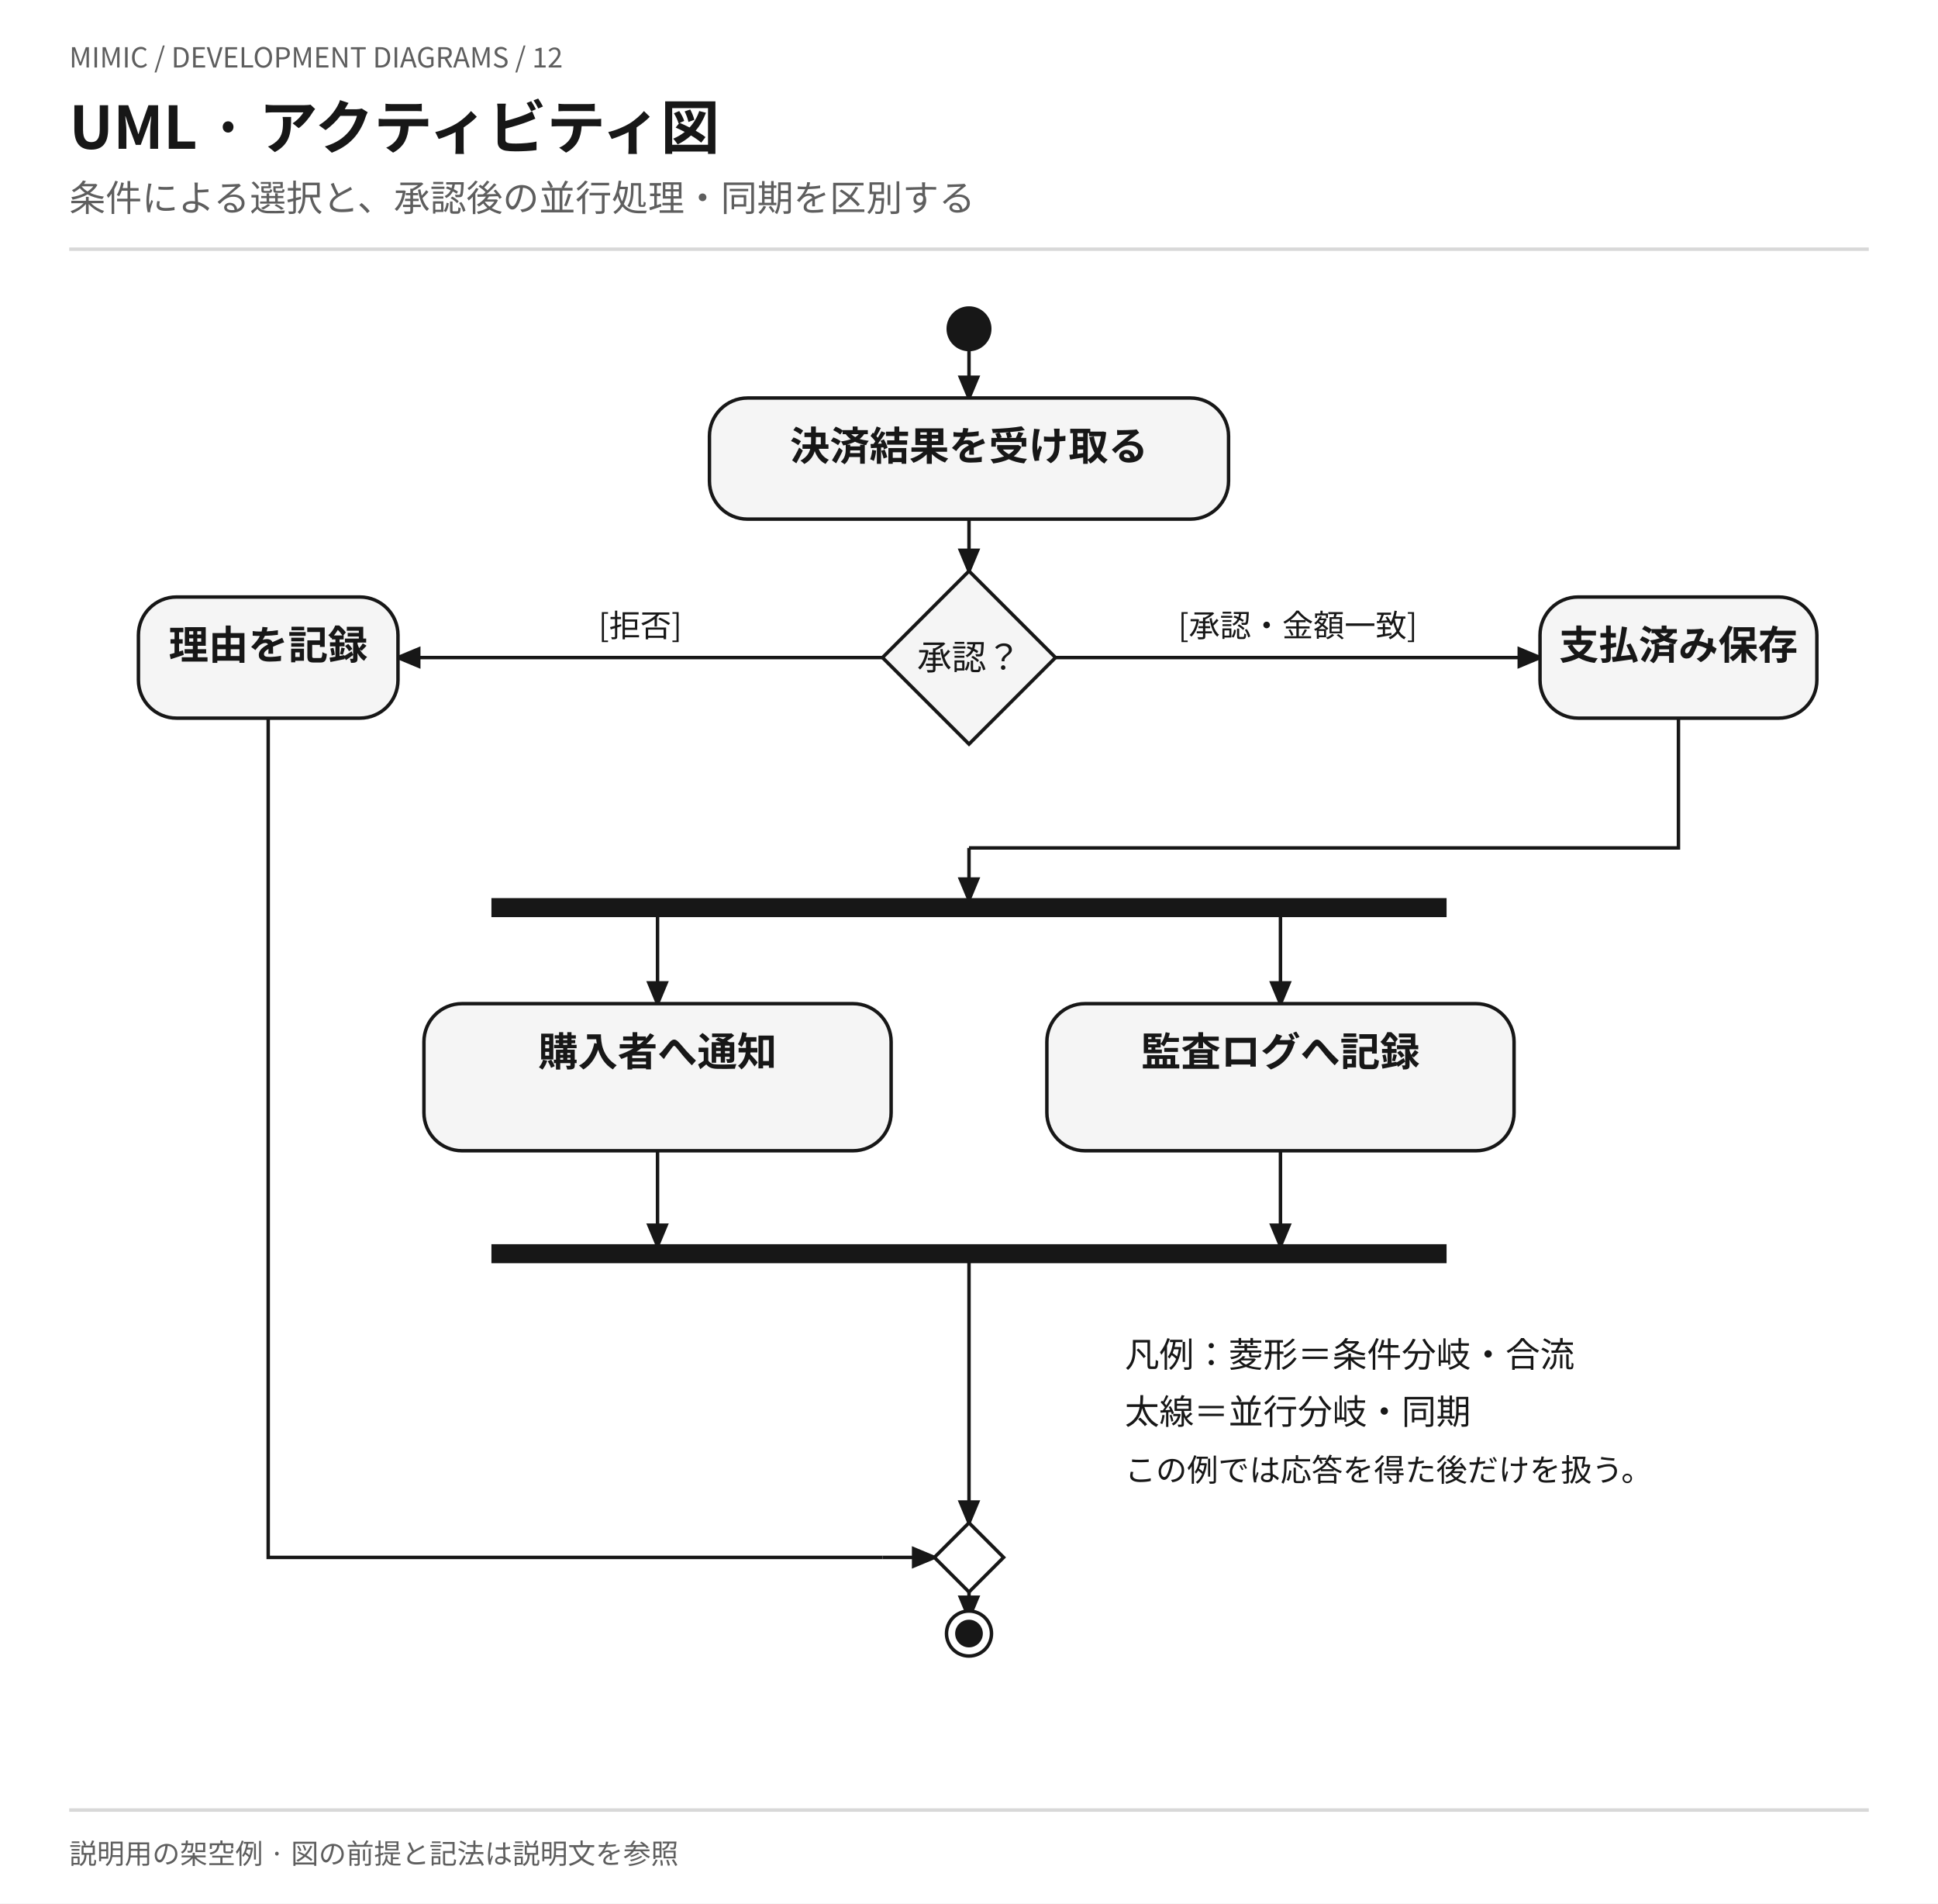
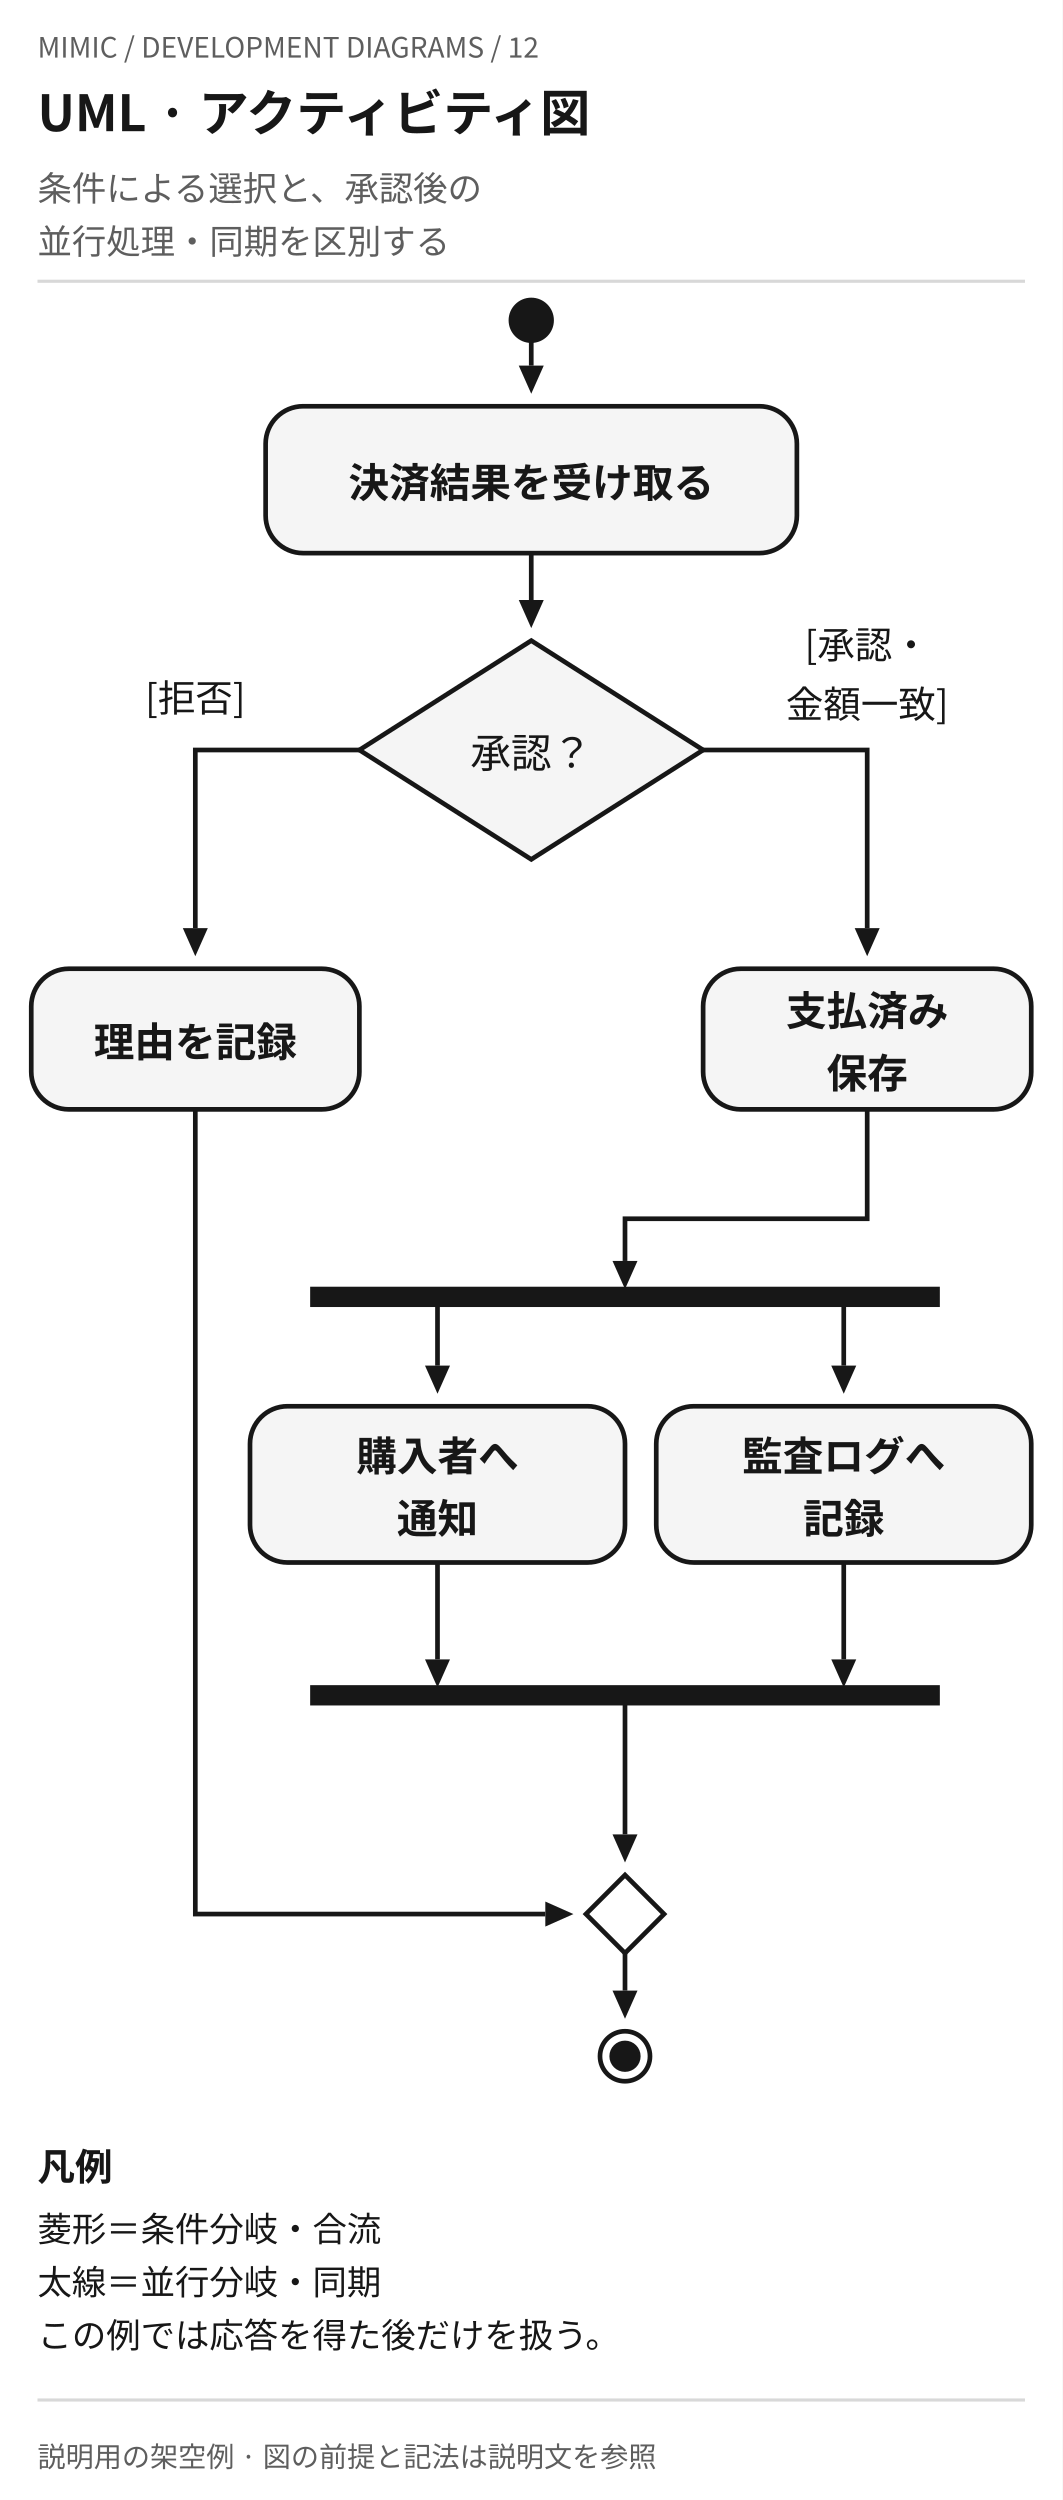
- <svg xmlns="http://www.w3.org/2000/svg" viewBox="0 0 1120 1100" role="img" aria-labelledby="title desc">
-   <rect x="0" y="0" width="1120" height="1100" fill="#ffffff" stroke="none" stroke-width="2" />
-   <text x="40" y="39" fill="#5e5e5e" font-family="Noto Sans CJK JP, sans-serif" font-size="16" font-weight="400" text-anchor="start">MIMIC  /  DEVELOPMENT DIAGRAMS  /  12</text>
-   <text x="40" y="86" fill="#171717" font-family="Noto Sans CJK JP, sans-serif" font-size="34" font-weight="600" text-anchor="start">UML · アクティビティ図</text>
-   <text x="40" y="122" fill="#5e5e5e" font-family="Noto Sans CJK JP, sans-serif" font-size="21" font-weight="400" text-anchor="start">条件による選択と、承認後の並行処理・同期を区別する</text>
-   <line x1="40" y1="144" x2="1080" y2="144" stroke="#d8d8d8" stroke-width="2" />
-   <line x1="40" y1="1046" x2="1080" y2="1046" stroke="#d8d8d8" stroke-width="2" />
-   <text x="40" y="1077" fill="#5e5e5e" font-family="Noto Sans CJK JP, sans-serif" font-size="16" font-weight="400" text-anchor="start">説明用の架空例 · 図の前提と記法は説明文を参照</text>
-   <circle cx="560" cy="190" r="12" fill="#171717" stroke="#171717" stroke-width="2" />
-   <line x1="560" y1="202" x2="560" y2="230" stroke="#171717" stroke-width="2" />
-   <polygon points="565.0,218.0 560,230 555.0,218.0" fill="#171717" stroke="#171717" stroke-width="2" />
-   <rect x="410" y="230" width="300" height="70" fill="#f5f5f5" stroke="#171717" stroke-width="2" rx="22" />
-   <text x="560.0" y="266" fill="#171717" font-family="Noto Sans CJK JP, sans-serif" font-size="23" font-weight="600" text-anchor="middle">決済結果を受け取る</text>
-   <line x1="560" y1="300" x2="560" y2="330" stroke="#171717" stroke-width="2" />
-   <polygon points="565.0,318.0 560,330 555.0,318.0" fill="#171717" stroke="#171717" stroke-width="2" />
-   <polygon points="560,330 610,380 560,430 510,380" fill="#f5f5f5" stroke="#171717" stroke-width="2" />
-   <text x="560" y="387" fill="#171717" font-family="Noto Sans CJK JP, sans-serif" font-size="20" font-weight="400" text-anchor="middle">承認？</text>
-   <line x1="510" y1="380" x2="230" y2="380" stroke="#171717" stroke-width="2" />
-   <polygon points="242.0,385.0 230,380 242.0,375.0" fill="#171717" stroke="#171717" stroke-width="2" />
-   <text x="370.0" y="368.0" fill="#171717" font-family="Noto Sans CJK JP, sans-serif" font-size="18" font-weight="400" text-anchor="middle">[拒否]</text>
-   <rect x="80" y="345" width="150" height="70" fill="#f5f5f5" stroke="#171717" stroke-width="2" rx="22" />
-   <text x="155.0" y="381" fill="#171717" font-family="Noto Sans CJK JP, sans-serif" font-size="23" font-weight="600" text-anchor="middle">理由を記録</text>
-   <polyline points="155,415 155,900 510,900" fill="none" stroke="#171717" stroke-width="2" />
-   <line x1="510" y1="900" x2="540" y2="900" stroke="#171717" stroke-width="2" />
-   <polygon points="528.0,895.0 540,900 528.0,905.0" fill="#171717" stroke="#171717" stroke-width="2" />
-   <line x1="610" y1="380" x2="890" y2="380" stroke="#171717" stroke-width="2" />
-   <polygon points="878.0,375.0 890,380 878.0,385.0" fill="#171717" stroke="#171717" stroke-width="2" />
-   <text x="750.0" y="368.0" fill="#171717" font-family="Noto Sans CJK JP, sans-serif" font-size="18" font-weight="400" text-anchor="middle">[承認・金額一致]</text>
-   <rect x="890" y="345" width="160" height="70" fill="#f5f5f5" stroke="#171717" stroke-width="2" rx="22" />
-   <text x="970.0" y="381" fill="#171717" font-family="Noto Sans CJK JP, sans-serif" font-size="23" font-weight="600" text-anchor="middle">支払済み保存</text>
-   <polyline points="970,415 970,490 560,490" fill="none" stroke="#171717" stroke-width="2" />
-   <line x1="560" y1="490" x2="560" y2="520" stroke="#171717" stroke-width="2" />
-   <polygon points="565.0,508.0 560,520 555.0,508.0" fill="#171717" stroke="#171717" stroke-width="2" />
-   <rect x="285" y="520" width="550" height="9" fill="#171717" stroke="#171717" stroke-width="2" />
-   <line x1="380" y1="529" x2="380" y2="580" stroke="#171717" stroke-width="2" />
-   <polygon points="385.0,568.0 380,580 375.0,568.0" fill="#171717" stroke="#171717" stroke-width="2" />
-   <line x1="740" y1="529" x2="740" y2="580" stroke="#171717" stroke-width="2" />
-   <polygon points="745.0,568.0 740,580 735.0,568.0" fill="#171717" stroke="#171717" stroke-width="2" />
-   <rect x="245" y="580" width="270" height="85" fill="#f5f5f5" stroke="#171717" stroke-width="2" rx="22" />
-   <text x="380.0" y="616" fill="#171717" font-family="Noto Sans CJK JP, sans-serif" font-size="23" font-weight="600" text-anchor="middle">購入者へ通知</text>
-   <rect x="605" y="580" width="270" height="85" fill="#f5f5f5" stroke="#171717" stroke-width="2" rx="22" />
-   <text x="740.0" y="616" fill="#171717" font-family="Noto Sans CJK JP, sans-serif" font-size="23" font-weight="600" text-anchor="middle">監査ログへ記録</text>
-   <line x1="380" y1="665" x2="380" y2="720" stroke="#171717" stroke-width="2" />
-   <polygon points="385.0,708.0 380,720 375.0,708.0" fill="#171717" stroke="#171717" stroke-width="2" />
-   <line x1="740" y1="665" x2="740" y2="720" stroke="#171717" stroke-width="2" />
-   <polygon points="745.0,708.0 740,720 735.0,708.0" fill="#171717" stroke="#171717" stroke-width="2" />
-   <rect x="285" y="720" width="550" height="9" fill="#171717" stroke="#171717" stroke-width="2" />
-   <line x1="560" y1="729" x2="560" y2="880" stroke="#171717" stroke-width="2" />
-   <polygon points="565.0,868.0 560,880 555.0,868.0" fill="#171717" stroke="#171717" stroke-width="2" />
-   <polygon points="560,880 580,900 560,920 540,900" fill="#ffffff" stroke="#171717" stroke-width="2" />
-   <line x1="560" y1="920" x2="560" y2="935" stroke="#171717" stroke-width="2" />
-   <polygon points="565.0,923.0 560,935 555.0,923.0" fill="#171717" stroke="#171717" stroke-width="2" />
-   <circle cx="560" cy="944" r="13" fill="#ffffff" stroke="#171717" stroke-width="2" />
-   <circle cx="560" cy="944" r="7" fill="#171717" stroke="#171717" stroke-width="2" />
-   <text x="650" y="790" fill="#171717" font-family="Noto Sans CJK JP, sans-serif" font-size="20" font-weight="400" text-anchor="start">凡例：菱形＝条件分岐・合流</text>
-   <text x="650" y="823" fill="#171717" font-family="Noto Sans CJK JP, sans-serif" font-size="20" font-weight="400" text-anchor="start">太線＝並行分岐・同期</text>
-   <text x="650" y="856" fill="#171717" font-family="Noto Sans CJK JP, sans-serif" font-size="18" font-weight="400" text-anchor="start">この例では応答を得た後だけを扱う。</text>
+ <svg xmlns="http://www.w3.org/2000/svg" viewBox="0 0 680 1600" role="img" aria-labelledby="title desc">
+   <rect x="0" y="0" width="680" height="1600" fill="#ffffff" stroke="none" stroke-width="3" />
+   <text x="24" y="29" fill="#5e5e5e" font-family="Noto Sans CJK JP, sans-serif" font-size="18" font-weight="400" text-anchor="start" dominant-baseline="central">MIMIC / DEVELOPMENT DIAGRAMS / 12</text>
+   <text x="24" y="70" fill="#171717" font-family="Noto Sans CJK JP, sans-serif" font-size="32" font-weight="600" text-anchor="start" dominant-baseline="central">UML · アクティビティ図</text>
+   <text x="24" y="119.0" fill="#5e5e5e" font-family="Noto Sans CJK JP, sans-serif" font-size="22" font-weight="400" text-anchor="start" dominant-baseline="central">条件による選択と、承認後の</text>
+   <text x="24" y="153.0" fill="#5e5e5e" font-family="Noto Sans CJK JP, sans-serif" font-size="22" font-weight="400" text-anchor="start" dominant-baseline="central">並行処理・同期を区別する</text>
+   <line x1="24" y1="180" x2="656" y2="180" stroke="#d8d8d8" stroke-width="2" />
+   <line x1="24" y1="1536" x2="656" y2="1536" stroke="#d8d8d8" stroke-width="2" />
+   <text x="24" y="1571" fill="#5e5e5e" font-family="Noto Sans CJK JP, sans-serif" font-size="18" font-weight="400" text-anchor="start" dominant-baseline="central">説明用の架空例 · 図の前提と記法は説明文を参照</text>
+   <circle cx="340" cy="205" r="13" fill="#171717" stroke="#171717" stroke-width="3" />
+   <polyline points="340,218 340.0,234.0" fill="none" stroke="#171717" stroke-width="3" />
+   <polygon points="348.0,234.0 340.0,252.0 332.0,234.0" fill="#171717" stroke="none" stroke-width="2" />
+   <rect x="170" y="260" width="340" height="94" fill="#f5f5f5" stroke="#171717" stroke-width="3" rx="24" />
+   <text x="340.0" y="307.0" fill="#171717" font-family="Noto Sans CJK JP, sans-serif" font-size="26" font-weight="600" text-anchor="middle" dominant-baseline="central">決済結果を受け取る</text>
+   <polyline points="340,354 340.0,384.0" fill="none" stroke="#171717" stroke-width="3" />
+   <polygon points="348.0,384.0 340.0,402.0 332.0,384.0" fill="#171717" stroke="none" stroke-width="2" />
+   <polygon points="340,410 450,480 340,550 230,480" fill="#f5f5f5" stroke="#171717" stroke-width="3" />
+   <text x="340" y="480" fill="#171717" font-family="Noto Sans CJK JP, sans-serif" font-size="26" font-weight="400" text-anchor="middle" dominant-baseline="central">承認？</text>
+   <polyline points="230,480 125,480 125.0,594.0" fill="none" stroke="#171717" stroke-width="3" />
+   <polygon points="133.0,594.0 125.0,612.0 117.0,594.0" fill="#171717" stroke="none" stroke-width="2" />
+   <text x="125" y="445" fill="#171717" font-family="Noto Sans CJK JP, sans-serif" font-size="24" font-weight="400" text-anchor="middle" dominant-baseline="central">[拒否]</text>
+   <polyline points="450,480 555,480 555.0,594.0" fill="none" stroke="#171717" stroke-width="3" />
+   <polygon points="563.0,594.0 555.0,612.0 547.0,594.0" fill="#171717" stroke="none" stroke-width="2" />
+   <text x="555" y="411.0" fill="#171717" font-family="Noto Sans CJK JP, sans-serif" font-size="24" font-weight="400" text-anchor="middle" dominant-baseline="central">[承認・</text>
+   <text x="555" y="449.0" fill="#171717" font-family="Noto Sans CJK JP, sans-serif" font-size="24" font-weight="400" text-anchor="middle" dominant-baseline="central">金額一致]</text>
+   <rect x="20" y="620" width="210" height="90" fill="#f5f5f5" stroke="#171717" stroke-width="3" rx="24" />
+   <text x="125.0" y="665.0" fill="#171717" font-family="Noto Sans CJK JP, sans-serif" font-size="26" font-weight="600" text-anchor="middle" dominant-baseline="central">理由を記録</text>
+   <rect x="450" y="620" width="210" height="90" fill="#f5f5f5" stroke="#171717" stroke-width="3" rx="24" />
+   <text x="555.0" y="645.0" fill="#171717" font-family="Noto Sans CJK JP, sans-serif" font-size="26" font-weight="600" text-anchor="middle" dominant-baseline="central">支払済み</text>
+   <text x="555.0" y="685.0" fill="#171717" font-family="Noto Sans CJK JP, sans-serif" font-size="26" font-weight="600" text-anchor="middle" dominant-baseline="central">保存</text>
+   <polyline points="555,710 555,780 400,780 400.0,807.0" fill="none" stroke="#171717" stroke-width="3" />
+   <polygon points="408.0,807.0 400,825 392.0,807.0" fill="#171717" stroke="none" stroke-width="2" />
+   <rect x="200" y="825" width="400" height="10" fill="#171717" stroke="#171717" stroke-width="3" />
+   <polyline points="280,835 280.0,874.0" fill="none" stroke="#171717" stroke-width="3" />
+   <polygon points="288.0,874.0 280.0,892.0 272.0,874.0" fill="#171717" stroke="none" stroke-width="2" />
+   <polyline points="540,835 540.0,874.0" fill="none" stroke="#171717" stroke-width="3" />
+   <polygon points="548.0,874.0 540.0,892.0 532.0,874.0" fill="#171717" stroke="none" stroke-width="2" />
+   <rect x="160" y="900" width="240" height="100" fill="#f5f5f5" stroke="#171717" stroke-width="3" rx="24" />
+   <text x="280.0" y="930.0" fill="#171717" font-family="Noto Sans CJK JP, sans-serif" font-size="26" font-weight="600" text-anchor="middle" dominant-baseline="central">購入者へ</text>
+   <text x="280.0" y="970.0" fill="#171717" font-family="Noto Sans CJK JP, sans-serif" font-size="26" font-weight="600" text-anchor="middle" dominant-baseline="central">通知</text>
+   <rect x="420" y="900" width="240" height="100" fill="#f5f5f5" stroke="#171717" stroke-width="3" rx="24" />
+   <text x="540.0" y="930.0" fill="#171717" font-family="Noto Sans CJK JP, sans-serif" font-size="26" font-weight="600" text-anchor="middle" dominant-baseline="central">監査ログへ</text>
+   <text x="540.0" y="970.0" fill="#171717" font-family="Noto Sans CJK JP, sans-serif" font-size="26" font-weight="600" text-anchor="middle" dominant-baseline="central">記録</text>
+   <polyline points="280,1000 280.0,1062.0" fill="none" stroke="#171717" stroke-width="3" />
+   <polygon points="288.0,1062.0 280,1080 272.0,1062.0" fill="#171717" stroke="none" stroke-width="2" />
+   <polyline points="540,1000 540.0,1062.0" fill="none" stroke="#171717" stroke-width="3" />
+   <polygon points="548.0,1062.0 540,1080 532.0,1062.0" fill="#171717" stroke="none" stroke-width="2" />
+   <rect x="200" y="1080" width="400" height="10" fill="#171717" stroke="#171717" stroke-width="3" />
+   <polyline points="400,1090 400.0,1174.0" fill="none" stroke="#171717" stroke-width="3" />
+   <polygon points="408.0,1174.0 400.0,1192.0 392.0,1174.0" fill="#171717" stroke="none" stroke-width="2" />
+   <polyline points="125,710 125,1225 349.0,1225.0" fill="none" stroke="#171717" stroke-width="3" />
+   <polygon points="349.0,1217.0 367.0,1225.0 349.0,1233.0" fill="#171717" stroke="none" stroke-width="2" />
+   <polygon points="400,1200 425,1225 400,1250 375,1225" fill="#ffffff" stroke="#171717" stroke-width="3" />
+   <polyline points="400,1250 400.0,1274.0" fill="none" stroke="#171717" stroke-width="3" />
+   <polygon points="408.0,1274.0 400.0,1292.0 392.0,1274.0" fill="#171717" stroke="none" stroke-width="2" />
+   <circle cx="400" cy="1316" r="16" fill="#ffffff" stroke="#171717" stroke-width="3" />
+   <circle cx="400" cy="1316" r="9" fill="#171717" stroke="#171717" stroke-width="2" />
+   <text x="24" y="1385" fill="#171717" font-family="Noto Sans CJK JP, sans-serif" font-size="24" font-weight="600" text-anchor="start" dominant-baseline="central">凡例</text>
+   <text x="24" y="1425" fill="#171717" font-family="Noto Sans CJK JP, sans-serif" font-size="22" font-weight="400" text-anchor="start" dominant-baseline="central">菱形＝条件分岐・合流</text>
+   <text x="24" y="1459" fill="#171717" font-family="Noto Sans CJK JP, sans-serif" font-size="22" font-weight="400" text-anchor="start" dominant-baseline="central">太線＝並行分岐・同期</text>
+   <text x="24" y="1493" fill="#171717" font-family="Noto Sans CJK JP, sans-serif" font-size="22" font-weight="400" text-anchor="start" dominant-baseline="central">この例では応答を得た後だけを扱う。</text>
</svg>
